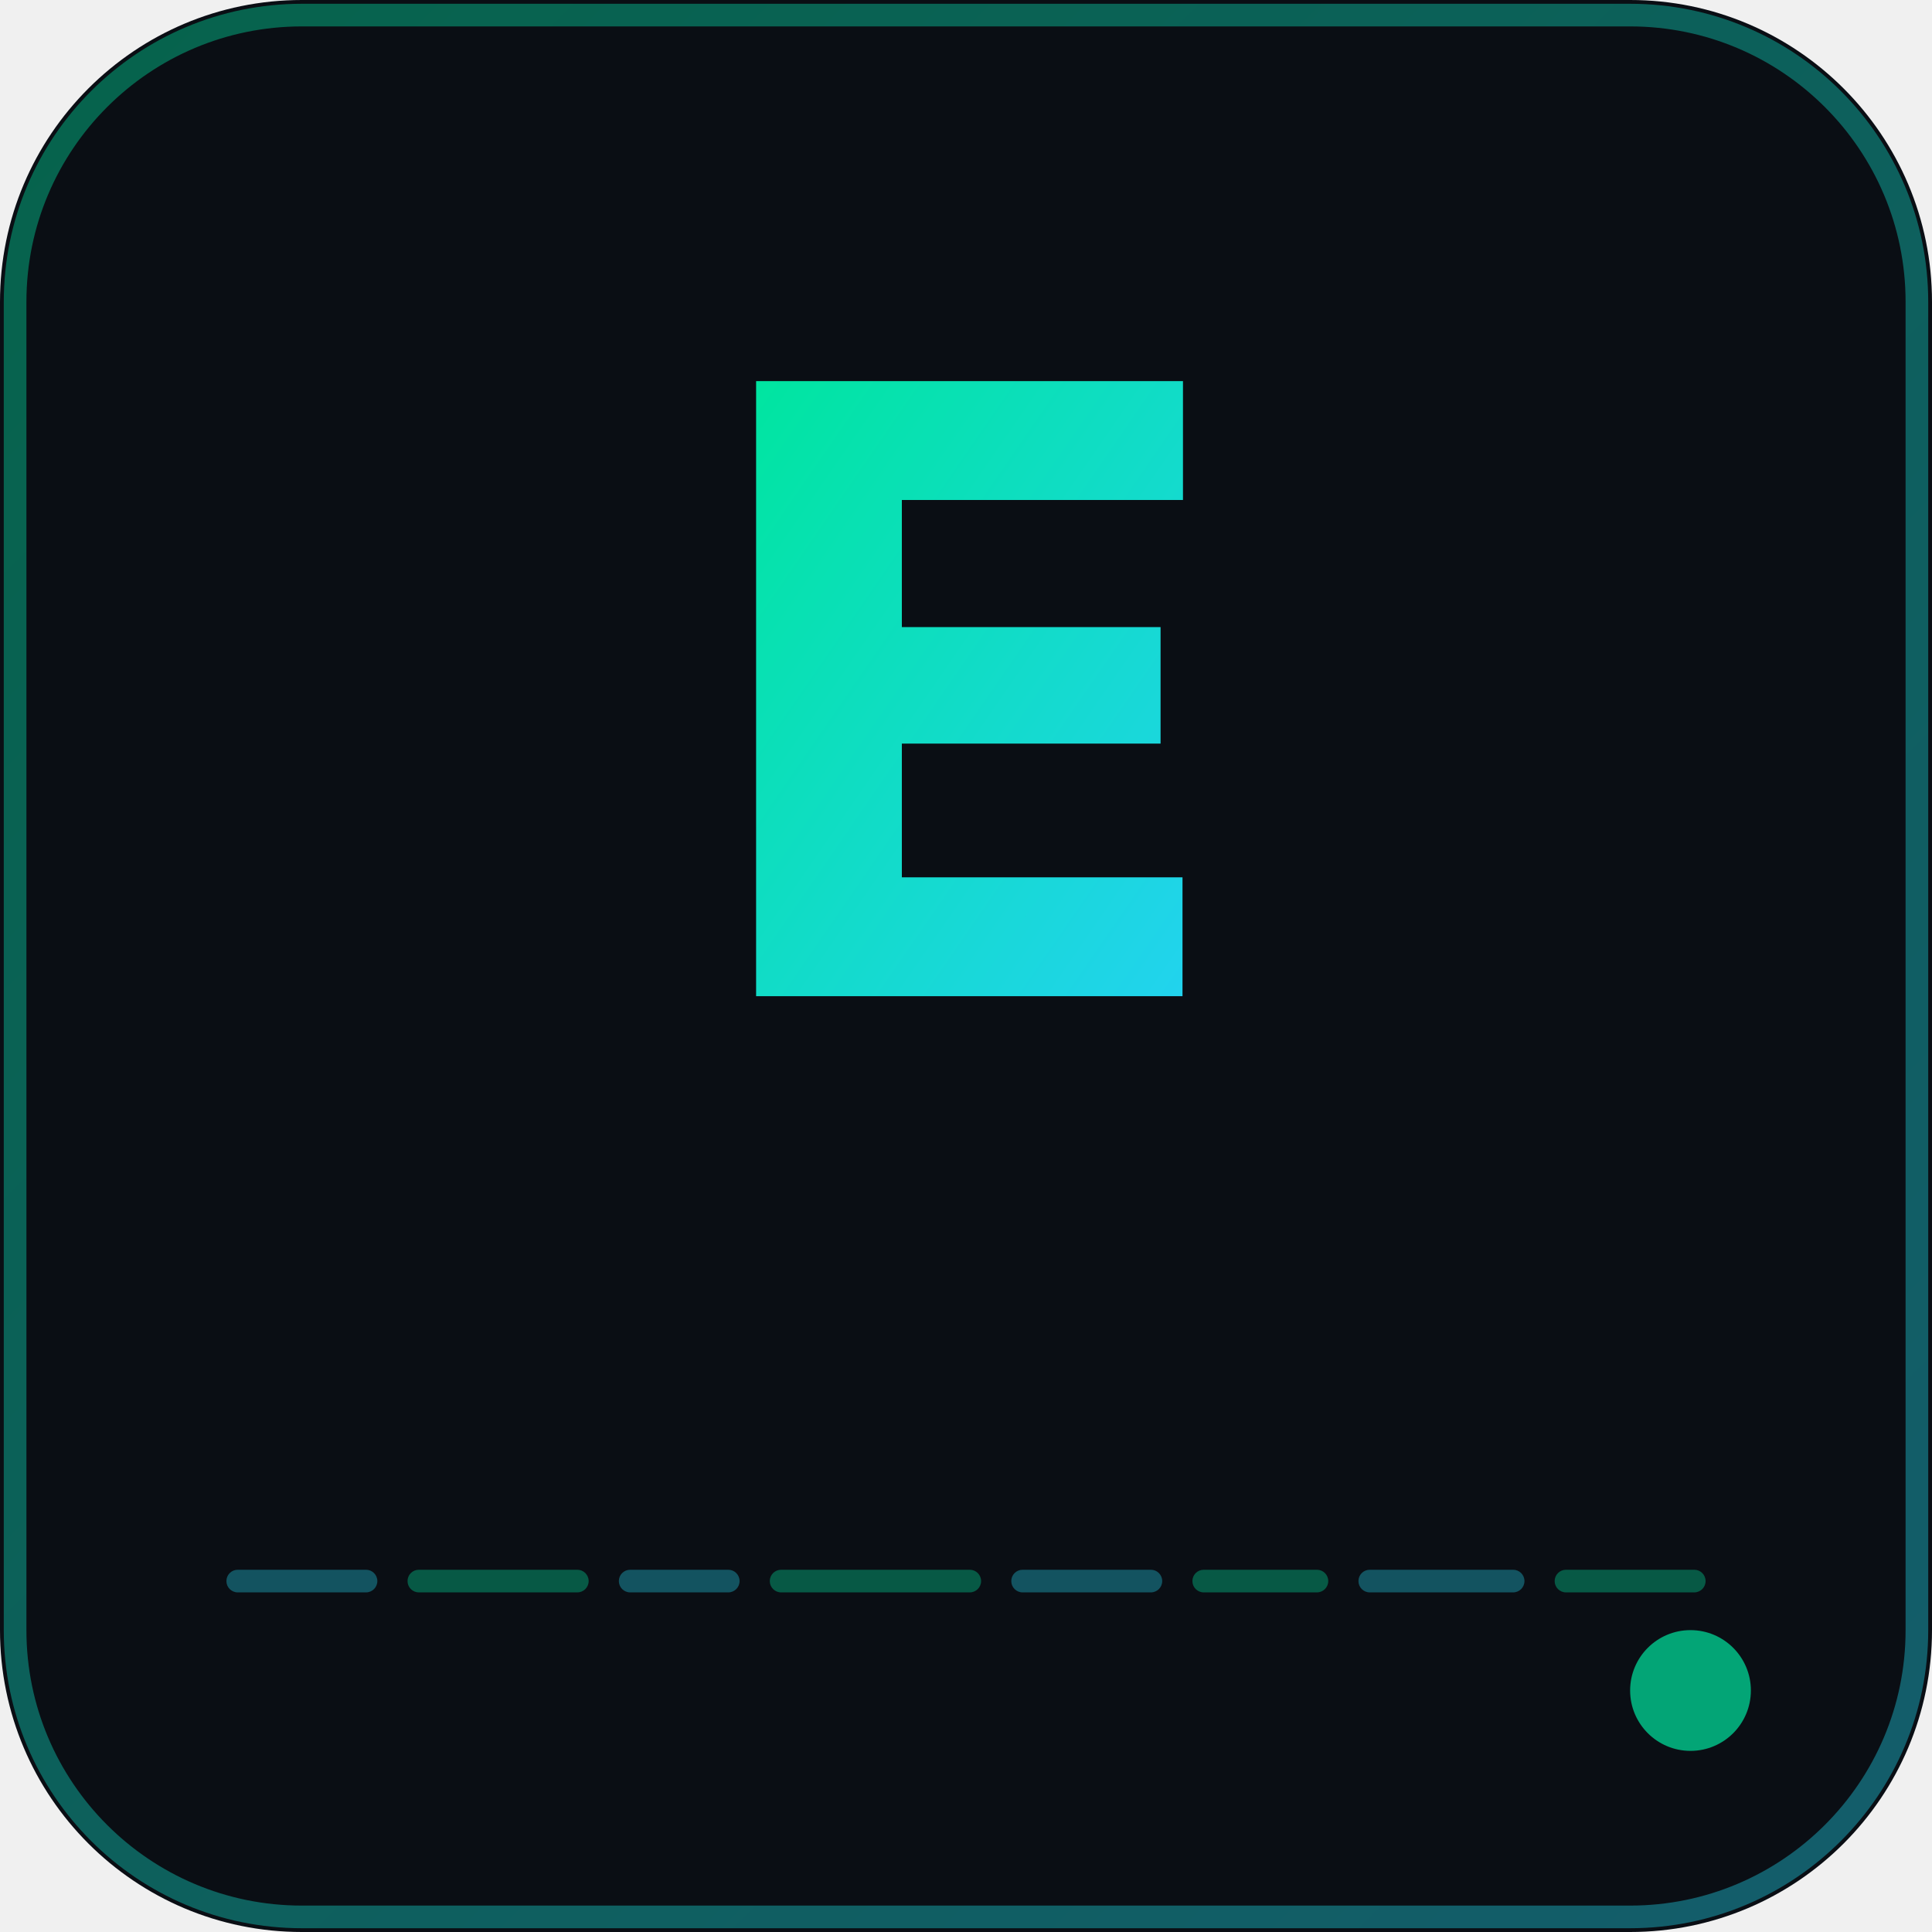
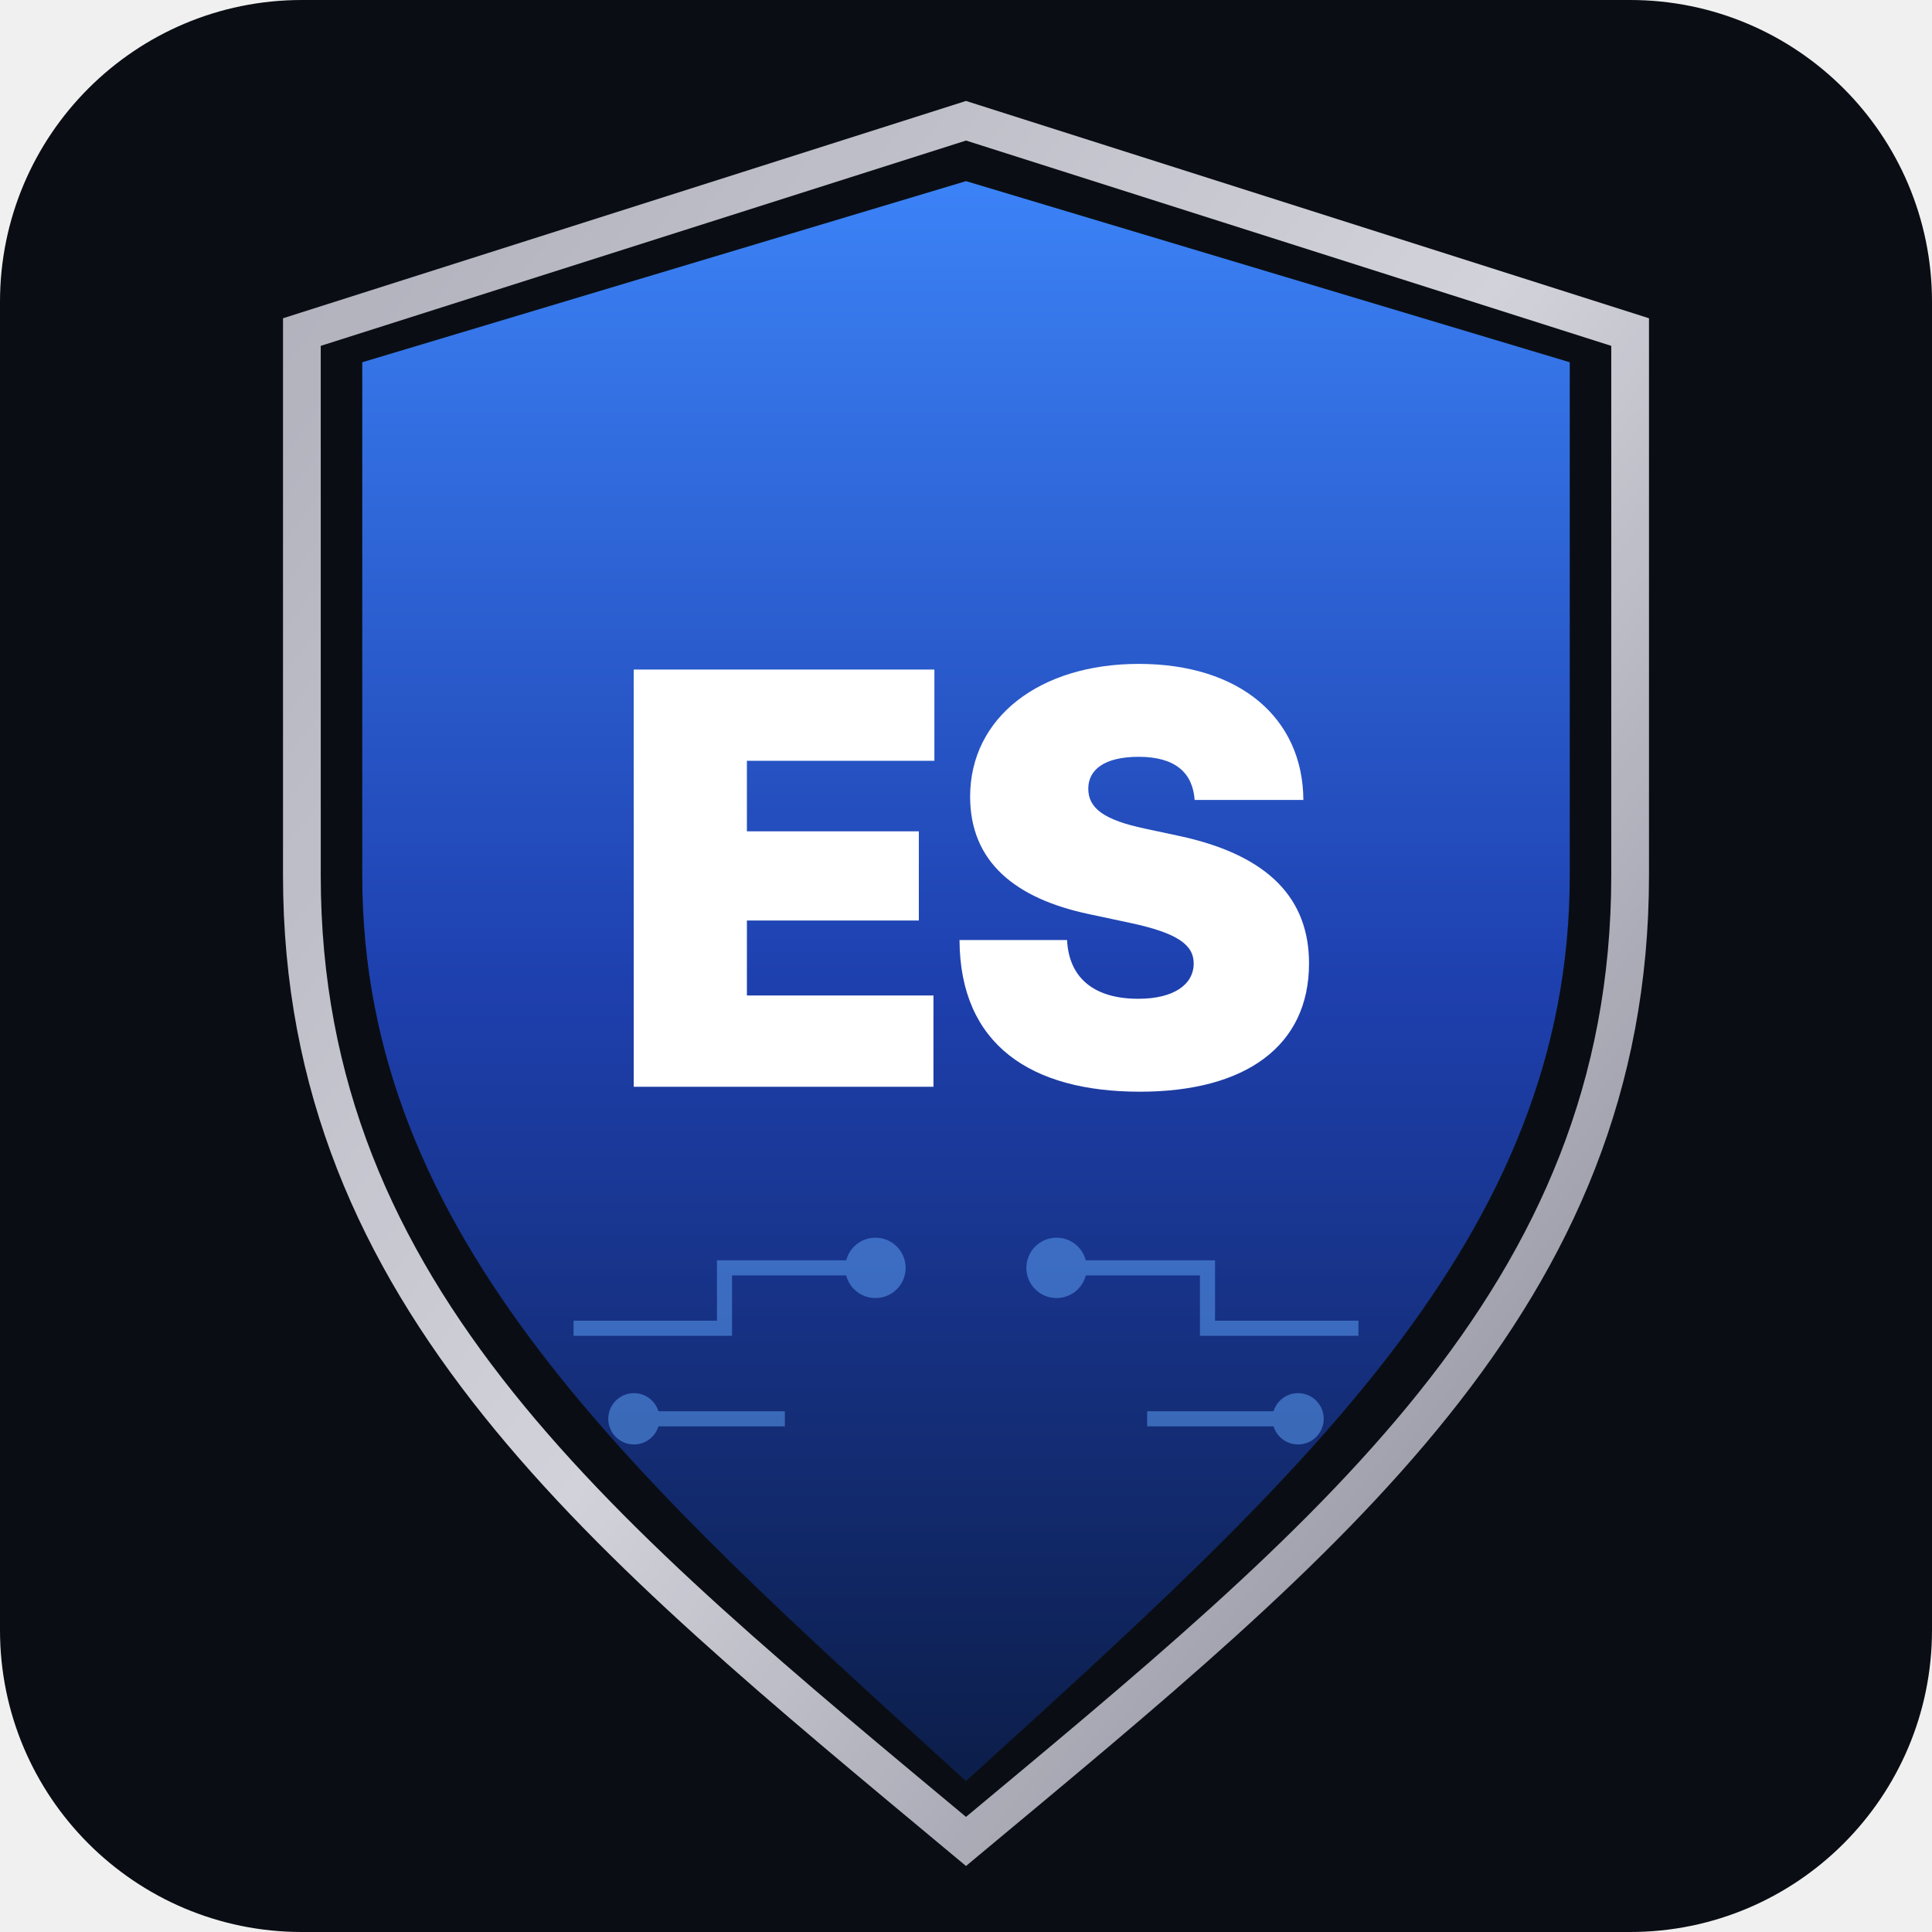
<svg xmlns="http://www.w3.org/2000/svg" viewBox="0 0 128 128" width="128" height="128">
  <defs>
-     <linearGradient id="e-grad" x1="0%" y1="0%" x2="100%" y2="100%">
-       <stop offset="0%" stop-color="#00E5A0" />
-       <stop offset="100%" stop-color="#22D3EE" />
+     <linearGradient id="shield-grad" x1="50%" y1="0%" x2="50%" y2="100%">
+       <stop offset="0%" stop-color="#3b82f6" />
+       <stop offset="50%" stop-color="#1e40af" />
+       <stop offset="100%" stop-color="#0c1e4a" />
    </linearGradient>
-     <clipPath id="rounded-box">
-       <rect x="0" y="0" width="128" height="128" rx="20" />
+     <linearGradient id="shield-edge" x1="0%" y1="0%" x2="100%" y2="100%">
+       <stop offset="0%" stop-color="#c0c0cc" />
+       <stop offset="50%" stop-color="#e8e8f0" />
+       <stop offset="100%" stop-color="#9090a0" />
+     </linearGradient>
+     <clipPath id="shield-clip">
+       <path d="M64 8 L108 22 V58 C108 86 88 102 64 122 C40 102 20 86 20 58 V22 Z" />
    </clipPath>
  </defs>
-   <rect width="128" height="128" rx="20" fill="#0A0E14" />
-   <rect x="1" y="1" width="126" height="126" rx="19" fill="none" stroke="url(#e-grad)" stroke-width="1.5" opacity="0.4" />
-   <g transform="translate(64,66)">
-     <text x="0" y="0" text-anchor="middle" font-family="'Space Grotesk', 'Inter', system-ui, sans-serif" font-weight="800" font-size="56" fill="url(#e-grad)" letter-spacing="-0.02em">
-       E
-     </text>
+   <rect width="128" height="128" rx="20" fill="#0a0e14" />
+   <path d="M64 8 L108 22 V58 C108 86 88 102 64 122 C40 102 20 86 20 58 V22 Z" fill="none" stroke="url(#shield-edge)" stroke-width="2.5" opacity="0.9" />
+   <path d="M64 12 L104 24 V58 C104 82 86 98 64 118 C42 98 24 82 24 58 V24 Z" fill="url(#shield-grad)" />
+   <text x="64" y="72" text-anchor="middle" font-family="'Inter', 'Segoe UI', system-ui, sans-serif" font-weight="900" font-size="38" fill="#ffffff" letter-spacing="-1px">ES</text>
+   <g opacity="0.5" stroke="#60a5fa" stroke-width="1" fill="none">
+     <path d="M38 88 L48 88 L48 84 L58 84" />
+     <circle cx="58" cy="84" r="1.5" fill="#60a5fa" />
+     <path d="M70 84 L80 84 L80 88 L90 88" />
+     <circle cx="70" cy="84" r="1.5" fill="#60a5fa" />
+     <path d="M42 94 L52 94" />
+     <circle cx="42" cy="94" r="1.2" fill="#60a5fa" />
+     <path d="M76 94 L86 94" />
+     <circle cx="86" cy="94" r="1.2" fill="#60a5fa" />
  </g>
-   <g transform="translate(0, 104)" opacity="0.35">
-     <rect x="15" y="0" width="10" height="1.5" rx="0.75" fill="#22D3EE" />
-     <rect x="27" y="0" width="12" height="1.5" rx="0.75" fill="#00E5A0" />
-     <rect x="41" y="0" width="8" height="1.5" rx="0.75" fill="#22D3EE" />
-     <rect x="51" y="0" width="14" height="1.5" rx="0.75" fill="#00E5A0" />
-     <rect x="67" y="0" width="10" height="1.5" rx="0.75" fill="#22D3EE" />
-     <rect x="79" y="0" width="9" height="1.5" rx="0.75" fill="#00E5A0" />
-     <rect x="90" y="0" width="11" height="1.5" rx="0.75" fill="#22D3EE" />
-     <rect x="103" y="0" width="10" height="1.5" rx="0.75" fill="#00E5A0" />
-   </g>
-   <circle cx="112" cy="112" r="4" fill="#00E5A0" opacity="0.7" />
</svg>
